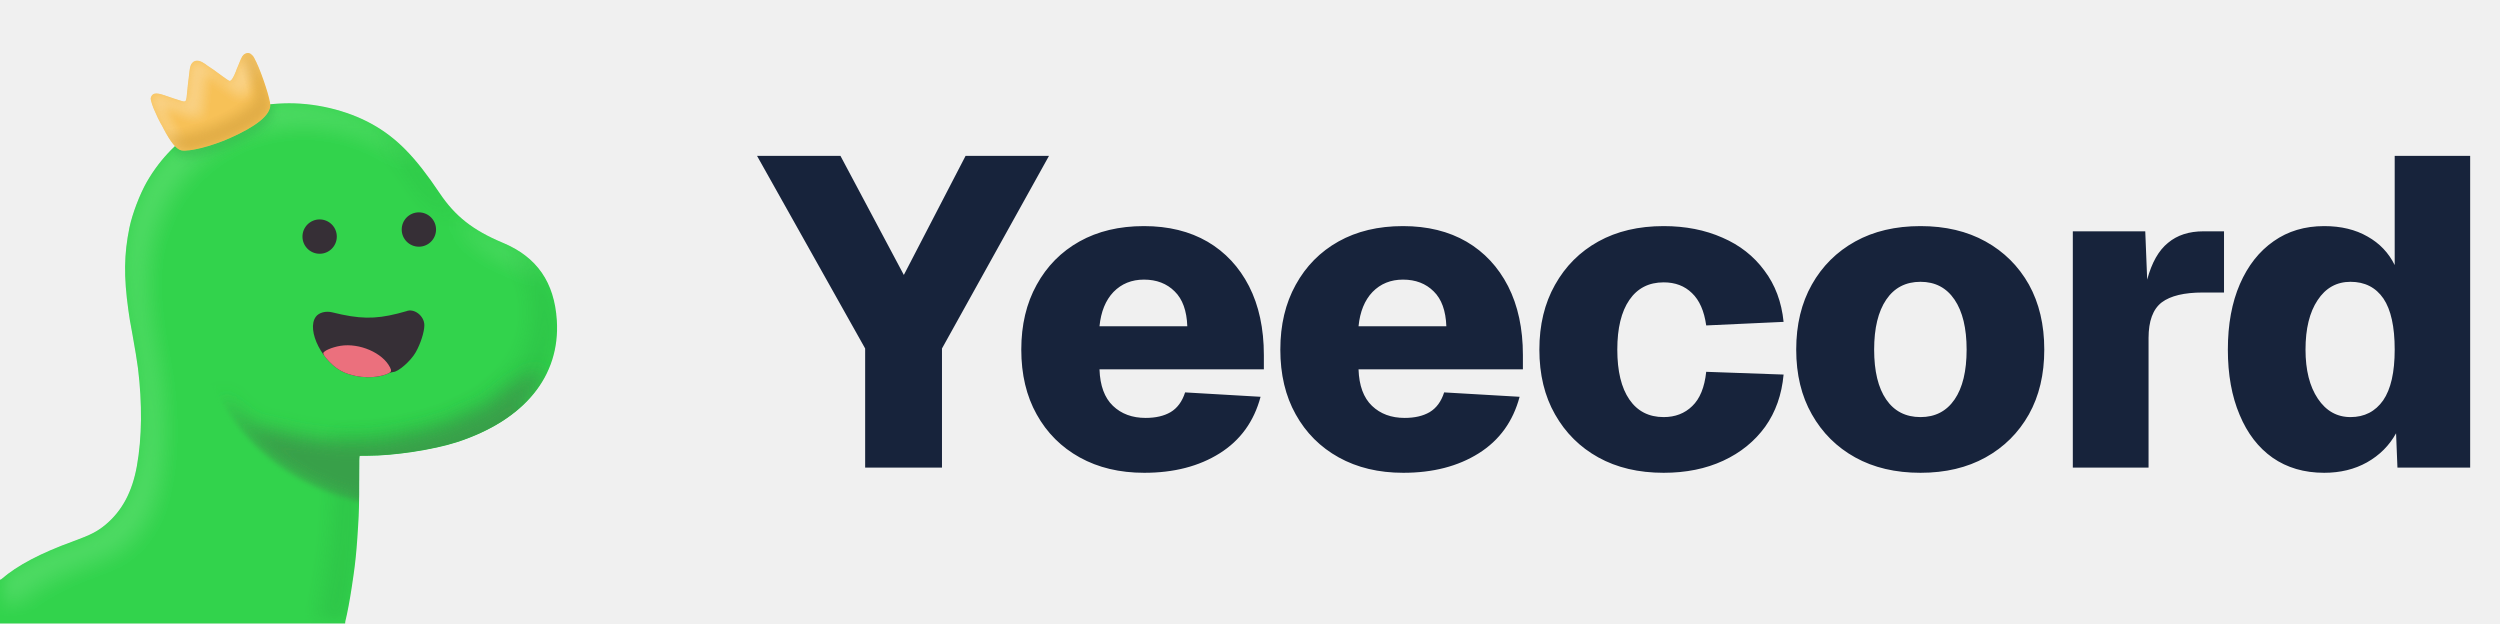
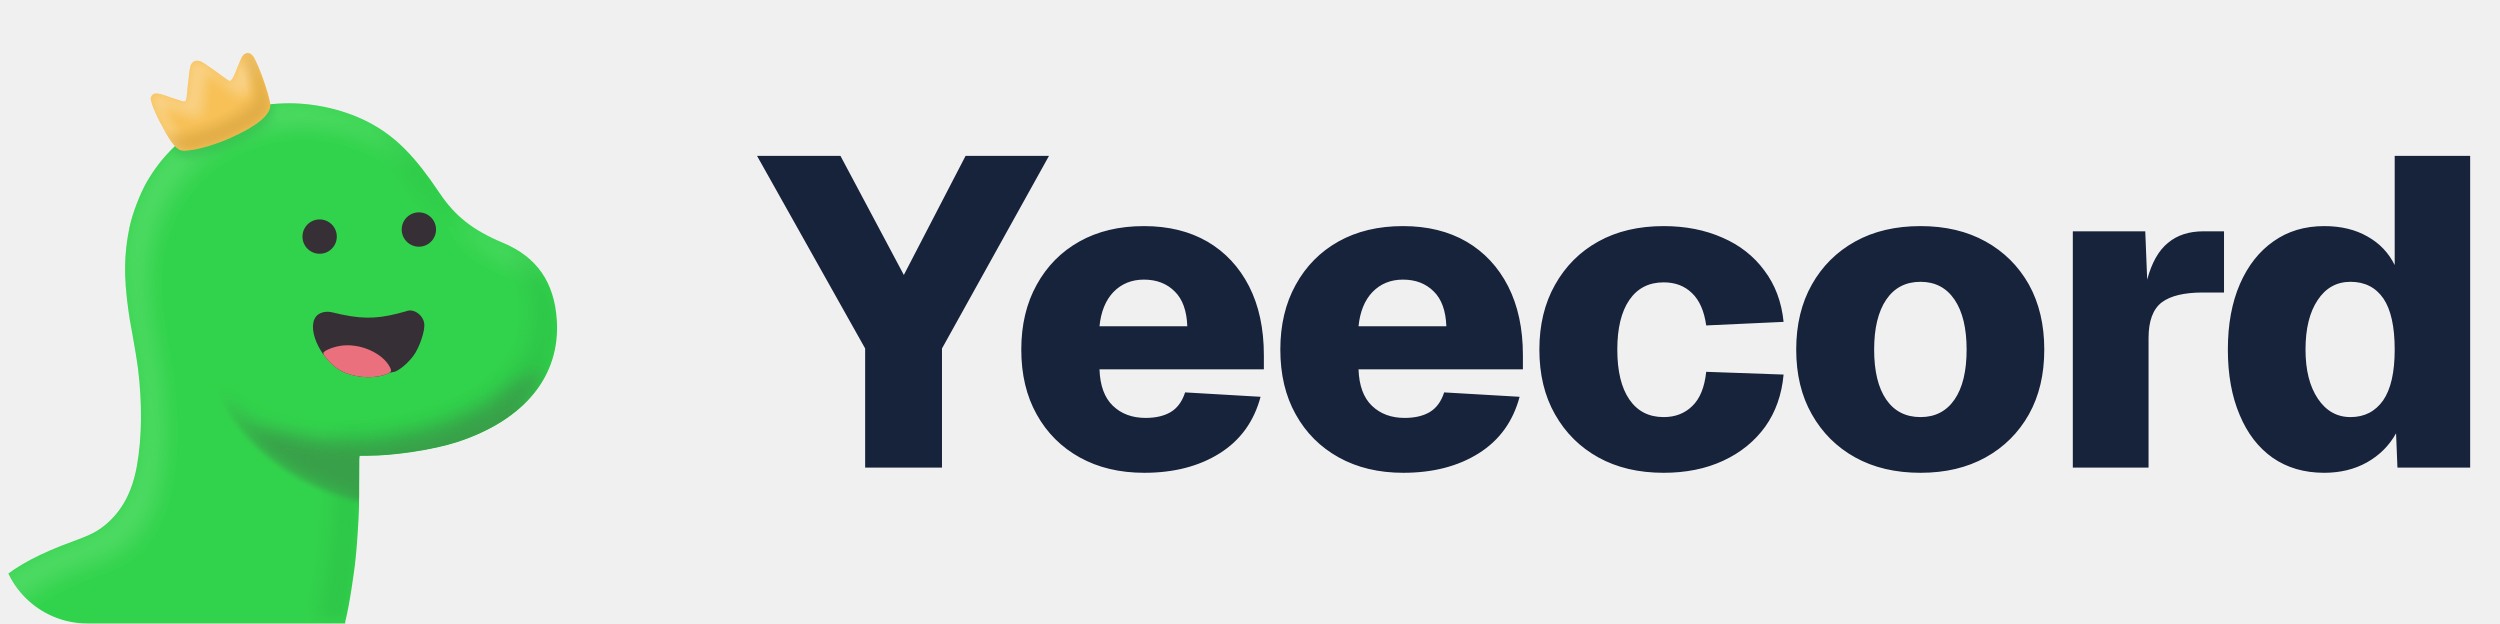
<svg xmlns="http://www.w3.org/2000/svg" viewBox="0 0 802 200" role="img" aria-labelledby="title">
-   <g>
+   <defs>
+     <clipPath id="mark-corner">
+       <rect width="200" height="200" rx="28" />
+     </clipPath>
+   </defs>
+   <g clip-path="url(#mark-corner)">
    <svg width="200" height="200" viewBox="0 0 512 512">
      <defs>
        <path id="avatar-body" d="M232.8 84.9C183.4 86.7 143.3 109.8 120.5 149.5C114.8 159.5 108.6 175.7 106.3 186.9C101.8 208.9 101.6 227.1 105.4 254.6C106.2 260.8 106.7 263.3 108.8 274.8C111 286.9 112.5 296.3 113.3 302.3C116.9 331.6 116.6 359.5 112.4 382.8C108.6 403.9 100.3 419.4 86.9 430.7C79.9 436.5 74.7 439.2 60.2 444.5C33.2 454.3 14.3 464.3 1.4 475.4C0.1 476.5 0.1 476.5-24.9 476.5L-50 476.5L-50 519.3L-50 562L116.6 562L283.3 562L283.3 536.8C283.3 515.9 283.3 511.4 283.6 510.3C285.2 504 287.4 492.2 288.9 482.1C289.4 478.7 290 474.4 290.3 472.6C291.7 463.1 292.7 453.3 293.5 441.5C293.6 439.4 293.9 435.1 294.1 432C294.8 421.6 295 413.2 295 393.8C295 376.5 295.1 374.6 295.4 374.4C295.6 374.3 298.7 374.3 302.2 374.3C323.8 374.3 356.3 369.3 375.4 363.1C430.7 345 460.2 309 457.3 263.1C455.3 231.8 441 211.1 413 199.4C388.4 189.1 373.8 177.6 361 158.5C341.1 128.8 325.9 113.3 305.7 102C284.7 90.3 257.6 84 232.8 84.9Z" />
        <path id="avatar-accessory-shape" d="M201.3 44.1C199.5 45.1 198.5 46.6 196.9 50.7C196.2 52.6 195.3 54.6 195.1 55.1C194.8 55.7 194.2 57.1 193.8 58.4C191.8 63.7 189.8 66.8 188.4 66.4C187.8 66.3 183.2 63 179 59.9C177.7 58.9 175.2 57.1 173.5 56C171.8 54.9 169.4 53.3 168.3 52.4C161.6 47.6 156.5 49.7 155.7 57.7C155.6 59 155.3 61.4 155.1 62.9C154.4 68.3 154.3 69.4 153.7 75.5C153 83.7 152.8 84 149.1 82.9C145.9 81.9 140.2 80.1 134.6 78.1C127.8 75.8 124.9 76.4 123.8 80.4C123.4 81.9 125.5 88.2 128.2 93.7C128.6 94.5 129.3 96 129.7 97C130.2 98.1 131.1 99.9 131.8 101.1C132.6 102.4 133.6 104.2 134.1 105.3C140 116.7 144.8 122.6 148.9 123.5C155.2 124.8 173.5 120.2 188.6 113.5C210.6 103.8 222 94.5 222 86.3C222 81.7 215.7 62.1 210.7 51.4C208.5 46.8 208.2 46.3 206.9 45.1C205.3 43.4 203.4 43.1 201.3 44.1Z" />
        <clipPath id="avatar-clip-frame">
          <rect x="0" y="0" width="512" height="512" />
        </clipPath>
        <clipPath id="avatar-clip-mouth">
          <path d="M333.6 255.6C332.9 255.8 329.8 256.7 326.6 257.5C307.6 262.3 294.9 262 272.8 256.5C267.5 255.2 261.9 256.7 259.4 260.1C251.2 271.1 265.3 298.6 282.8 305.9C294.4 310.8 309.2 311.1 318.8 306.7C320.2 306.1 322.1 305.5 322.9 305.5C327 305.5 337.4 296.4 341.4 289.3C345.4 282.3 348.5 272.6 348.5 267.1C348.5 259.4 340.1 252.9 333.6 255.6Z" />
        </clipPath>
        <clipPath id="avatar-clip-body">
          <use href="#avatar-body" />
        </clipPath>
        <clipPath id="avatar-clip-accessory">
          <use href="#avatar-accessory-shape" />
        </clipPath>
        <filter id="avatar-soft" filterUnits="userSpaceOnUse" x="-64" y="-64" width="640" height="640">
          <feGaussianBlur stdDeviation="7.5" />
        </filter>
        <filter id="avatar-softer" filterUnits="userSpaceOnUse" x="-64" y="-64" width="640" height="640">
          <feGaussianBlur stdDeviation="4" />
        </filter>
        <filter id="avatar-edge" filterUnits="userSpaceOnUse" x="-64" y="-64" width="640" height="640">
          <feGaussianBlur stdDeviation="2" />
        </filter>
        <mask id="avatar-mask-jaw">
          <path d="M176 316.3C195.6 365.6 242.8 400.7 294 412L480 412L480 0L150 0L150 316.3Z" fill="#fff" filter="url(#avatar-edge)" />
        </mask>
        <mask id="avatar-body-light">
          <g filter="url(#avatar-soft)">
            <use href="#avatar-body" fill="#fff" />
            <use href="#avatar-body" x="12.5" y="12.5" fill="#000" />
          </g>
        </mask>
        <mask id="avatar-body-shade">
          <g filter="url(#avatar-soft)">
            <use href="#avatar-body" fill="#fff" />
            <use href="#avatar-body" x="-15" y="-12.5" fill="#000" />
          </g>
        </mask>
        <mask id="avatar-accessory-light">
          <g filter="url(#avatar-softer)">
            <use href="#avatar-accessory-shape" fill="#fff" />
            <use href="#avatar-accessory-shape" x="10" y="10" fill="#000" />
          </g>
        </mask>
        <mask id="avatar-accessory-shade">
          <g filter="url(#avatar-softer)">
            <use href="#avatar-accessory-shape" fill="#fff" />
            <use href="#avatar-accessory-shape" x="-9" y="-9" fill="#000" />
          </g>
        </mask>
      </defs>
      <g clip-path="url(#avatar-clip-frame)">
        <g id="avatar-dino">
          <use href="#avatar-body" fill="#32D34C" />
          <g clip-path="url(#avatar-clip-body)">
            <rect width="512" height="512" fill="#7CE68A" opacity="0.4" mask="url(#avatar-body-light)" />
            <rect width="512" height="512" fill="#24A63F" opacity="0.3" mask="url(#avatar-body-shade)" />
            <g mask="url(#avatar-mask-jaw)">
              <path d="M438.3 306.5C437.5 306.9 436.7 307.4 436.5 307.6C436.3 307.8 436 308 435.9 308C435.6 308 431.6 310.4 430.1 311.5C429.6 311.9 427.2 313.3 424.9 314.6C422.6 315.9 420.1 317.5 419.5 318C418.9 318.6 416.8 320.2 414.9 321.6C410.7 324.7 407.8 327.2 404.4 330.3C402.6 331.9 401.4 332.7 400 333.4C397.4 334.6 395.9 335.4 394.4 336.4C393.7 336.8 392 337.6 390.6 338.1C389.1 338.6 387.2 339.4 386.3 339.8C385.4 340.2 383.2 341.1 381.5 341.8C377.2 343.5 375.4 344.4 373.4 345.6C370.9 347.2 366.2 349.1 363.9 349.6C359.9 350.4 356.1 351.5 349.4 353.8C347 354.6 335.9 357 334.6 357C333.9 357 326.1 359 323.3 359.9C321.4 360.5 318.7 360.9 313 361.5C311.7 361.7 308.1 362.1 304.9 362.4C298.1 363.2 279.6 363.4 278.5 362.6C278.4 362.6 276.9 362.5 275.1 362.4C273.3 362.3 270.5 362.1 268.9 361.9C267.2 361.7 264.4 361.3 262.6 361.1C260.9 360.9 258.8 360.6 258.1 360.4C256.8 359.9 254.3 359.6 250.3 359.3C248.8 359.1 246.9 358.8 246.1 358.6C245.3 358.3 243.4 357.9 242.1 357.8C240.8 357.6 238.9 357.2 238.1 356.9C233.1 354.9 227.2 353.5 222.9 353.3C220.2 353.1 219.7 352.9 217.9 352.1C216.4 351.4 215.4 351.2 214.1 351.1C213.2 351 211.9 350.9 211.4 350.7C207 349.6 195 340.2 188.4 332.8C182.9 326.6 182 325.8 182 327C182 328.4 184.7 333.8 188.7 340.1C209.3 373.2 246.8 399.7 288.3 410.4C295.9 412.4 295.6 409.9 293.3 443.5C292.6 453.5 291.6 462.8 290.6 470.2C290.1 473.5 290.1 473.9 291.4 474.9C292.8 475.9 473.2 475.3 474.3 474.3C475.8 472.8 475.8 340 474.3 338.5C473.3 337.5 473.3 337.5 450.6 337.5C425.6 337.5 426.8 337.6 426.8 336.1C426.8 335.5 427.2 334.9 429.1 333.3C436.6 326.3 445.4 314.8 445.9 311.4C446.1 310.1 446 310.1 445 309.2C444.4 308.6 443.9 307.9 443.8 307.6C443.1 306 440.3 305.4 438.3 306.5Z" fill="#37A049" filter="url(#avatar-soft)" />
            </g>
            <use href="#avatar-accessory-shape" x="2" y="6" fill="#24A63F" opacity="0.35" filter="url(#avatar-softer)" />
          </g>
        </g>
        <g id="avatar-face" fill="#362F36">
          <circle cx="262.5" cy="194.3" r="14.1" />
          <circle cx="344" cy="188.5" r="14.1" />
          <path d="M333.6 255.6C332.9 255.8 329.8 256.7 326.6 257.5C307.6 262.3 294.9 262 272.8 256.5C267.5 255.2 261.9 256.7 259.4 260.1C251.2 271.1 265.3 298.6 282.8 305.9C294.4 310.8 309.2 311.1 318.8 306.7C320.2 306.1 322.1 305.5 322.9 305.5C327 305.5 337.4 296.4 341.4 289.3C345.4 282.3 348.5 272.6 348.5 267.1C348.5 259.4 340.1 252.9 333.6 255.6Z" />
          <path d="M279.6 284C272.8 285.1 265.5 288.2 265.5 290.1C265.5 292.4 272.2 299.6 277.7 303.3C288.1 310.2 306.6 311.9 318.4 306.9C321.4 305.6 321.8 304.6 320.3 301.7C314.3 289.8 295.3 281.5 279.6 284Z" fill="#EB707D" clip-path="url(#avatar-clip-mouth)" />
        </g>
        <g id="avatar-accessory">
          <path d="M201.3 44.1C199.5 45.1 198.5 46.6 196.9 50.7C196.2 52.6 195.3 54.6 195.1 55.1C194.8 55.7 194.2 57.1 193.8 58.4C191.8 63.7 189.8 66.8 188.4 66.4C187.8 66.3 183.2 63 179 59.9C177.7 58.9 175.2 57.1 173.5 56C171.8 54.9 169.4 53.3 168.3 52.4C161.6 47.6 156.5 49.7 155.7 57.7C155.6 59 155.3 61.4 155.1 62.9C154.4 68.3 154.3 69.4 153.7 75.5C153 83.7 152.8 84 149.1 82.9C145.9 81.9 140.2 80.1 134.6 78.1C127.8 75.8 124.9 76.4 123.8 80.4C123.4 81.9 125.5 88.2 128.2 93.7C128.6 94.5 129.3 96 129.7 97C130.2 98.1 131.1 99.9 131.8 101.1C132.6 102.4 133.6 104.2 134.1 105.3C140 116.7 144.8 122.6 148.9 123.5C155.2 124.8 173.5 120.2 188.6 113.5C210.6 103.8 222 94.5 222 86.3C222 81.7 215.7 62.1 210.7 51.4C208.5 46.8 208.2 46.3 206.9 45.1C205.3 43.4 203.4 43.1 201.3 44.1Z" fill="#F7C157" />
          <g clip-path="url(#avatar-clip-accessory)">
            <rect width="512" height="512" fill="#FAD58F" opacity="0.8" mask="url(#avatar-accessory-light)" />
            <rect width="512" height="512" fill="#DCA842" opacity="0.8" mask="url(#avatar-accessory-shade)" />
          </g>
        </g>
      </g>
    </svg>
  </g>
  <path transform="translate(244 150.0) scale(0.8803)" d="M66.1 0L38.1 0L38.1-43.4L-1.3-113.6L29.1-113.6L52.2-70.2L74.7-113.6L105.1-113.6L66.1-43.4M139.8 1.9Q126.4 1.9 116.3-3.7Q106.2-9.3 100.6-19.4Q95-29.4 95-43Q95-56.5 100.6-66.6Q106.2-76.8 116.2-82.4Q126.2-88 139.7-88Q153.1-88 162.9-82.3Q172.6-76.6 178-66.1Q183.4-55.5 183.4-41L183.4-35.8L123.5-35.8Q123.8-26.9 128.4-22.5Q133-18.1 140.3-18.1Q145.8-18.1 149.4-20.2Q153.1-22.4 154.7-27.4L182.2-25.8Q178.6-12.3 167.3-5.2Q156 1.9 139.8 1.9M123.5-51.5L155.5-51.5Q155.2-60 150.9-64.2Q146.6-68.5 139.7-68.5Q133-68.5 128.6-64Q124.3-59.5 123.5-51.5M234.2 1.9Q220.8 1.9 210.7-3.7Q200.6-9.3 195-19.4Q189.4-29.4 189.4-43Q189.4-56.5 195-66.6Q200.6-76.8 210.6-82.4Q220.6-88 234.1-88Q247.5-88 257.3-82.3Q267-76.6 272.4-66.1Q277.8-55.5 277.8-41L277.8-35.8L217.9-35.8Q218.2-26.9 222.8-22.5Q227.4-18.1 234.7-18.1Q240.2-18.1 243.8-20.2Q247.5-22.4 249.1-27.4L276.6-25.8Q273-12.3 261.7-5.2Q250.4 1.9 234.2 1.9M217.9-51.5L249.9-51.5Q249.6-60 245.3-64.2Q241-68.5 234.1-68.5Q227.4-68.5 223-64Q218.7-59.5 217.9-51.5M329.1 1.9Q315.4 1.9 305.3-3.7Q295.2-9.3 289.5-19.4Q283.8-29.4 283.8-43Q283.8-56.5 289.5-66.6Q295.2-76.8 305.3-82.4Q315.4-88 329.1-88Q341-88 350.5-83.8Q360-79.7 365.8-71.8Q371.7-64 372.8-53.1L344.6-51.8Q343.5-59.7 339.4-63.6Q335.4-67.5 329.1-67.5Q321-67.5 316.6-61.1Q312.2-54.7 312.2-43Q312.2-31.2 316.6-24.8Q321-18.4 329.1-18.4Q335.4-18.4 339.5-22.4Q343.7-26.4 344.6-34.9L372.8-33.9Q371.8-22.9 366.1-14.9Q360.3-6.9 350.8-2.5Q341.3 1.9 329.1 1.9M422.7 1.9Q409 1.9 398.9-3.7Q388.8-9.3 383.1-19.4Q377.4-29.4 377.4-43Q377.4-56.6 383.1-66.7Q388.8-76.8 398.9-82.4Q409-88 422.7-88Q436.3-88 446.4-82.4Q456.5-76.8 462.2-66.7Q467.8-56.6 467.8-43Q467.8-29.4 462.2-19.4Q456.5-9.3 446.4-3.7Q436.3 1.9 422.7 1.9M422.7-18.4Q430.7-18.4 435.1-24.8Q439.5-31.2 439.5-43Q439.5-54.7 435.1-61.2Q430.7-67.7 422.7-67.7Q414.6-67.7 410.2-61.2Q405.8-54.7 405.8-43Q405.8-31.2 410.2-24.8Q414.6-18.4 422.7-18.4M505.8 0L478.2 0L478.2-86.1L504.6-86.1L505.3-68.5Q507.8-77.8 512.9-81.9Q517.9-86.1 525.8-86.1L533.3-86.1L533.3-63.8L525.6-63.8Q515.4-63.8 510.6-60.2Q505.8-56.5 505.8-47.2M569.8 1.9Q558.9 1.9 551-3.6Q543.2-9.1 539-19.2Q534.7-29.3 534.7-43Q534.7-56.8 539.1-66.9Q543.5-77 551.4-82.5Q559.2-88 569.8-88Q579-88 585.6-84.2Q592.2-80.5 595.5-73.8L595.5-113.6L623-113.6L623 0L596.5 0L596-12.5Q592.3-5.8 585.4-1.9Q578.6 1.9 569.8 1.9M579.4-18.4Q587-18.4 591.3-24.5Q595.5-30.6 595.5-43Q595.5-55.5 591.4-61.6Q587.2-67.7 579.4-67.7Q571.8-67.7 567.4-61Q563-54.4 563-43Q563-31.8 567.5-25.1Q572-18.4 579.4-18.4" fill="#17233B" />
</svg>
